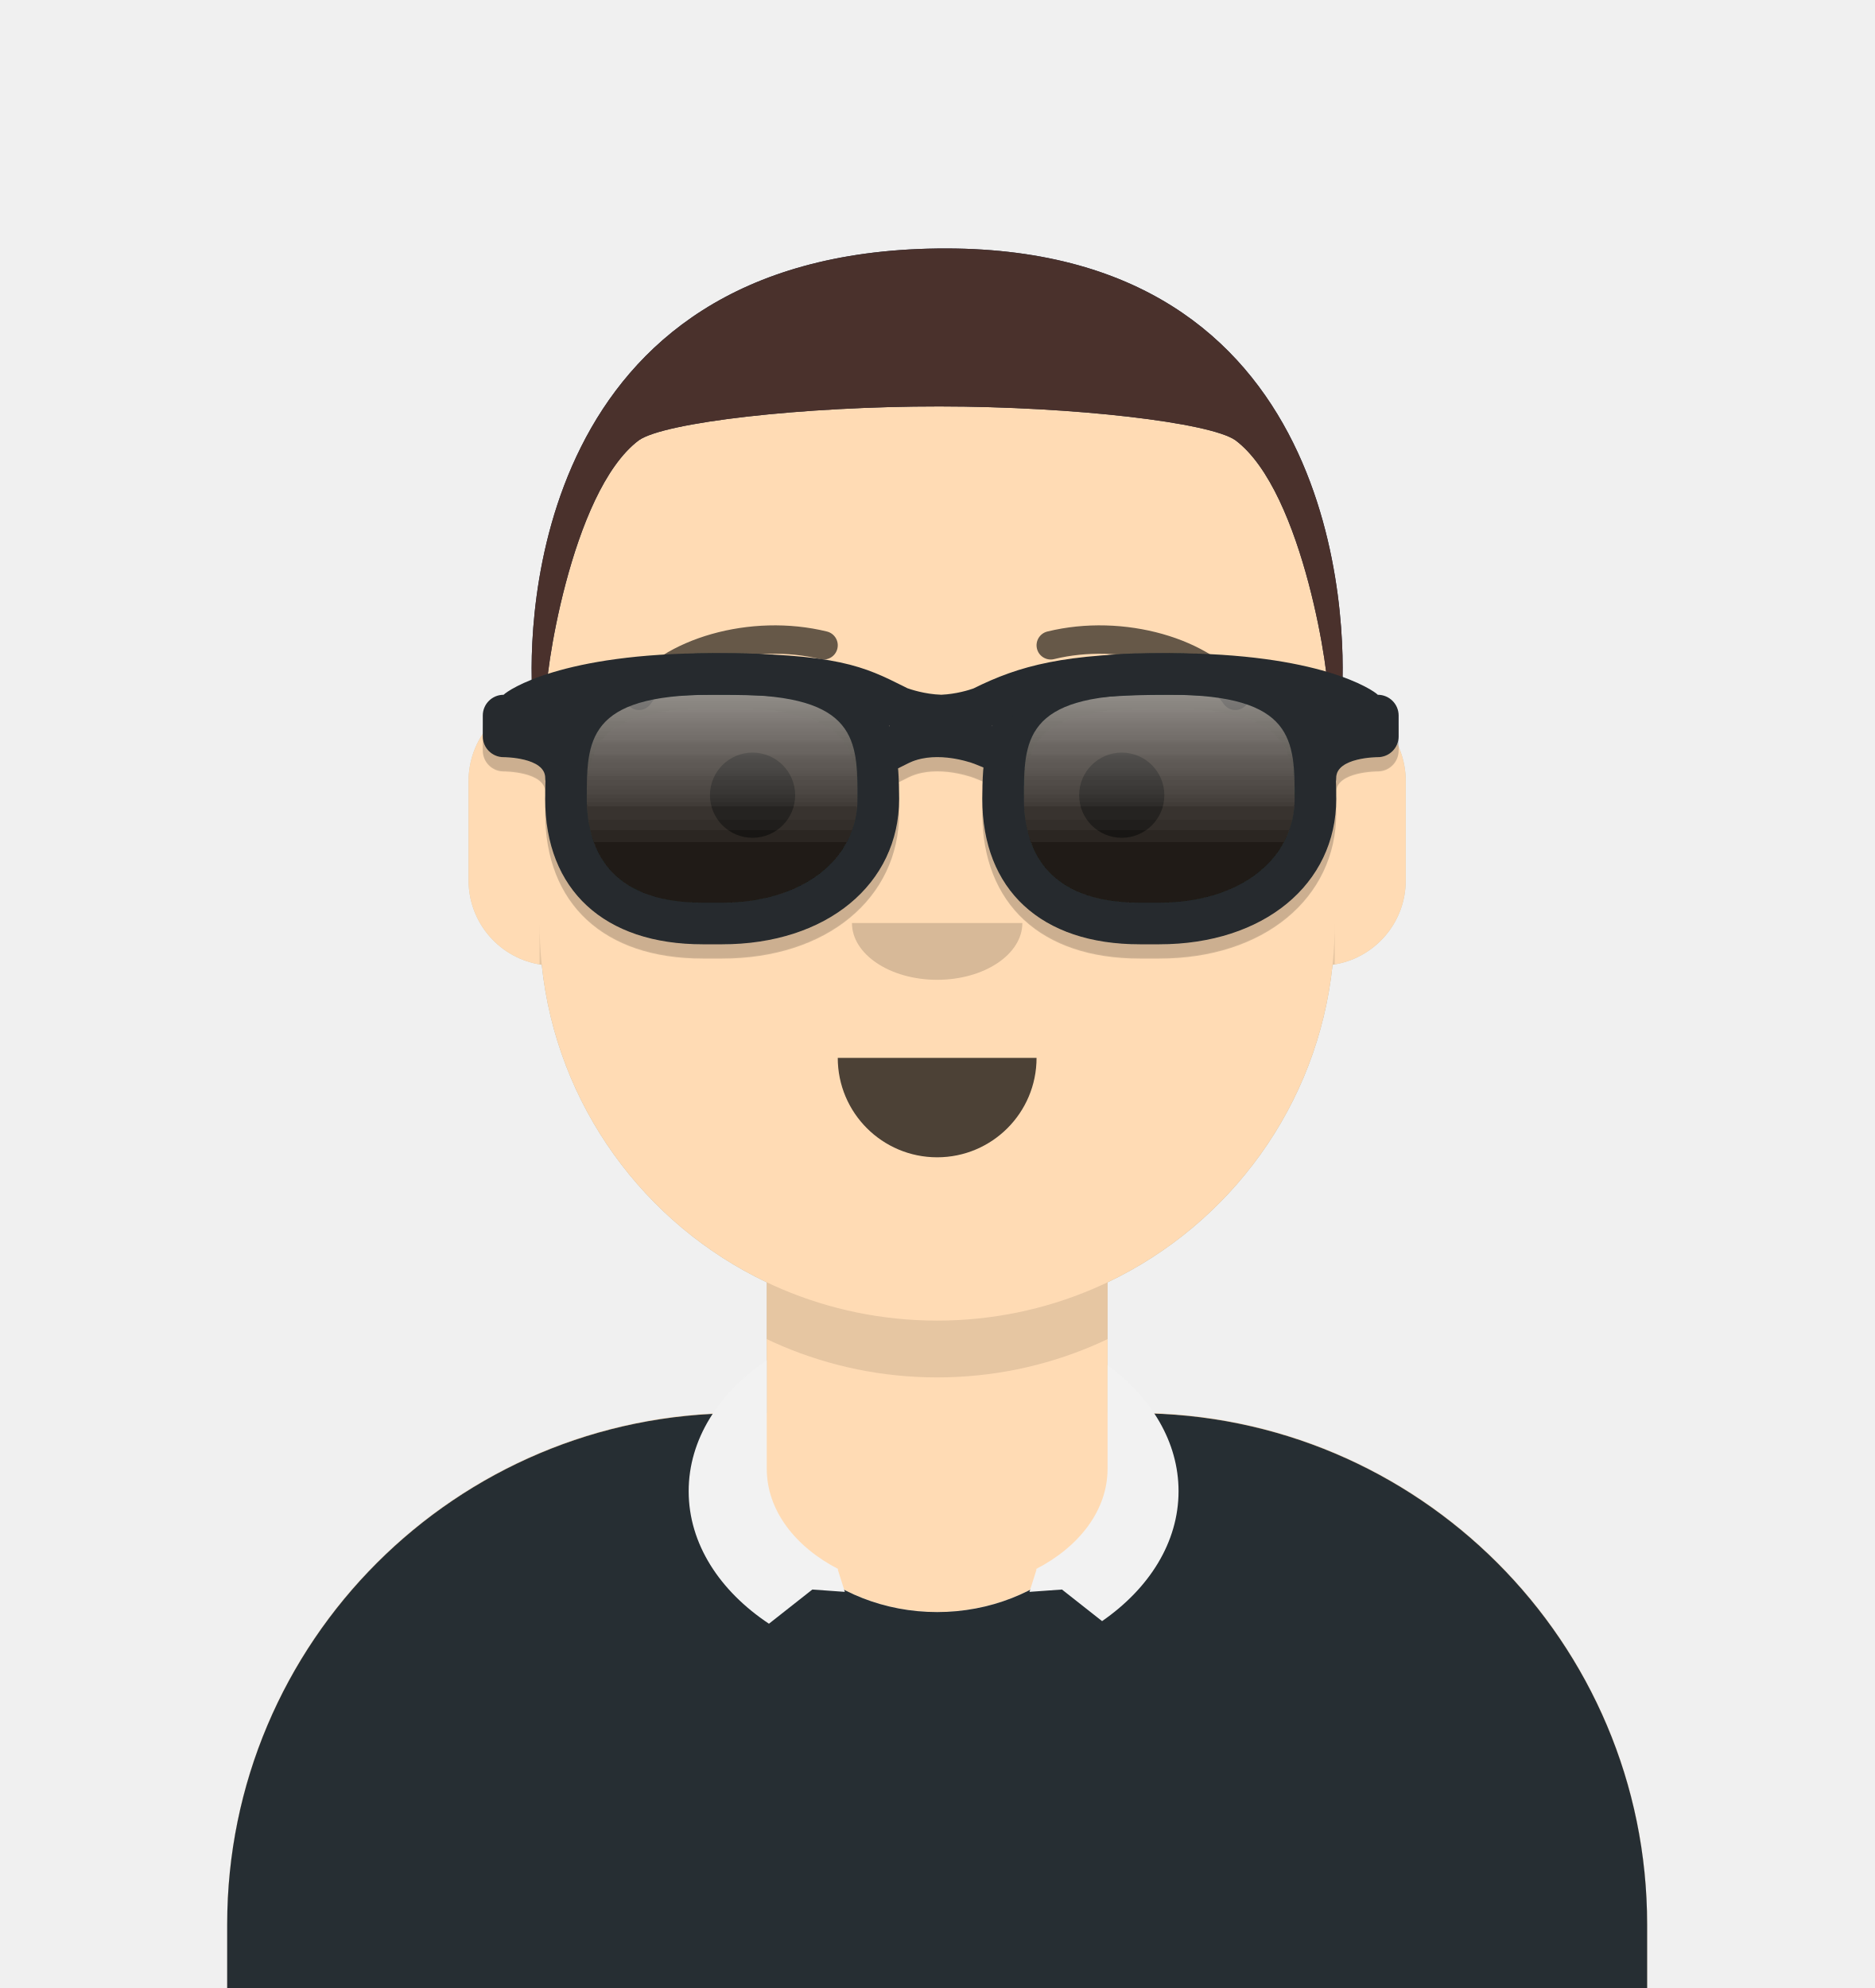
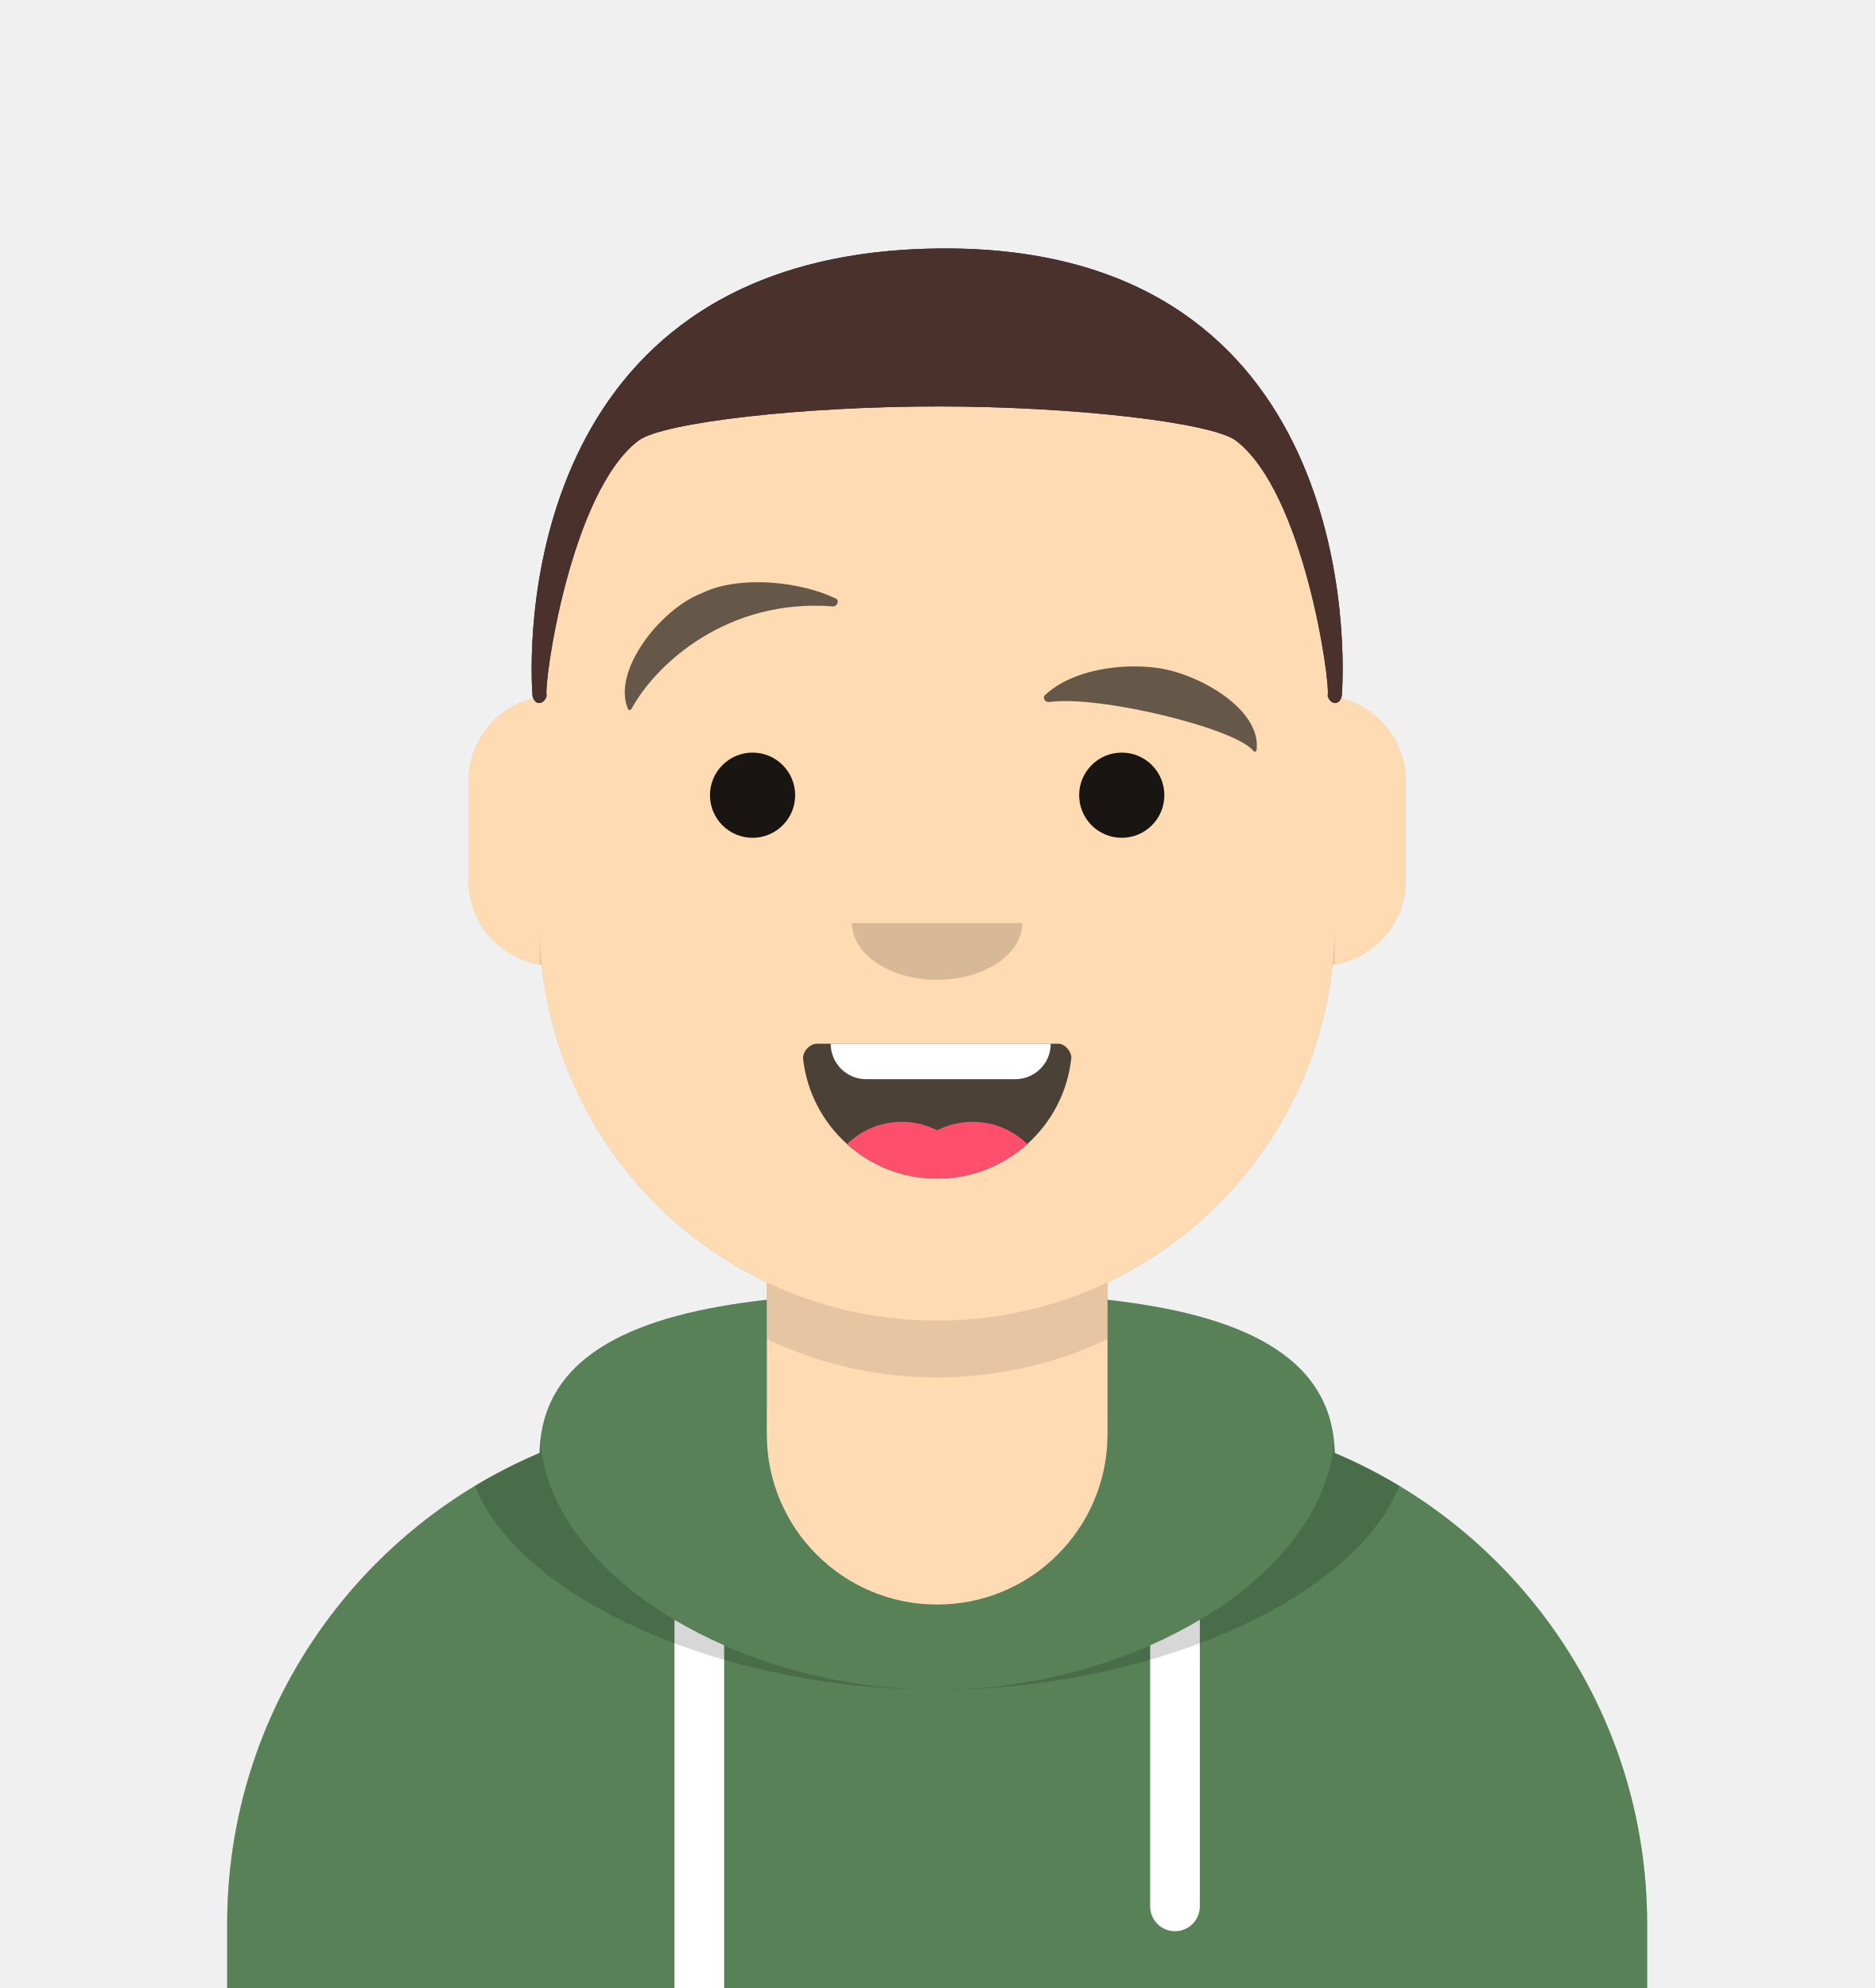
<svg xmlns="http://www.w3.org/2000/svg" xmlns:xlink="http://www.w3.org/1999/xlink" width="264px" height="280px" viewBox="0 0 264 280" version="1.1">
  <defs>
    <circle id="react-path-1" cx="120" cy="120" r="120" />
    <path d="M12,160 C12,226.274 65.726,280 132,280 C198.274,280 252,226.274 252,160 L264,160 L264,-1.42108547e-14 L-3.19744231e-14,-1.42108547e-14 L-3.19744231e-14,160 L12,160 Z" id="react-path-2" />
    <path d="M124,144.611 L124,163 L128,163 L128,163 C167.765,163 200,195.235 200,235 L200,244 L0,244 L0,235 C-4.86974701e-15,195.235 32.235,163 72,163 L72,163 L76,163 L76,144.611 C58.763,136.422 46.372,119.687 44.305,99.881 C38.48,99.058 34,94.052 34,88 L34,74 C34,68.054 38.325,63.118 44,62.166 L44,56 L44,56 C44,25.072 69.072,5.68137151e-15 100,0 L100,0 L100,0 C130.928,-5.68137151e-15 156,25.072 156,56 L156,62.166 C161.675,63.118 166,68.054 166,74 L166,88 C166,94.052 161.52,99.058 155.695,99.881 C153.628,119.687 141.237,136.422 124,144.611 Z" id="react-path-3" />
  </defs>
-   <g id="kyle-avatar" stroke="none" stroke-width="1" fill="none" fill-rule="evenodd">
-     <g transform="translate(-825, -1100)" id="kyle-avatar/Circle">
+   <g id="Avataaar" stroke="none" stroke-width="1" fill="none" fill-rule="evenodd">
+     <g transform="translate(-825, -1100)" id="Avataaar/Circle">
      <g transform="translate(825, 1100)">
        <g id="Mask" />
-         <g id="kyle-avatar" stroke-width="1" fill-rule="evenodd" mask="url(#react-mask-5)">
+         <g id="Avataaar" stroke-width="1" fill-rule="evenodd" mask="url(#react-mask-5)">
          <g id="Body" transform="translate(32, 36)">
            <mask id="react-mask-6" fill="white">
              <use xlink:href="#react-path-3" />
            </mask>
            <use fill="#D0C6AC" xlink:href="#react-path-3" />
            <g id="Skin/👶🏽-03-Brown" mask="url(#react-mask-6)" fill="#FFDBB4">
              <g transform="translate(0, 0)" id="Color">
                <rect x="0" y="0" width="264" height="280" />
              </g>
            </g>
            <path d="M156,79 L156,102 C156,132.928 130.928,158 100,158 C69.072,158 44,132.928 44,102 L44,79 L44,94 C44,124.928 69.072,150 100,150 C130.928,150 156,124.928 156,94 L156,79 Z" id="Neck-Shadow" fill-opacity="0.1" fill="#000000" mask="url(#react-mask-6)" />
          </g>
-           <g id="Clothing/Collar-+-Sweater" transform="translate(0, 170)">
+           <g id="Clothing/Hoodie" transform="translate(0, 170)">
            <defs>
-               <path d="M105.192,29.052 L104,29.052 L104,29.052 C64.235,29.052 32,61.287 32,101.052 L32,110 L232,110 L232,101.052 C232,61.287 199.765,29.052 160,29.052 L160,29.052 L158.808,29.052 C158.935,30.035 159,31.036 159,32.052 C159,45.859 146.912,57.052 132,57.052 C117.088,57.052 105,45.859 105,32.052 C105,31.036 105.065,30.035 105.192,29.052 Z" id="react-path-345" />
+               <path d="M108,13.071 C90.081,15.076 76.28,20.552 76.004,34.645 C50.146,45.568 32,71.165 32,100.999 L32,100.999 L32,110 L232,110 L232,100.999 C232,71.165 213.854,45.568 187.996,34.645 C187.72,20.552 173.919,15.076 156,13.071 L156,32 L156,32 C156,45.255 145.255,56 132,56 L132,56 C118.745,56 108,45.255 108,32 L108,13.071 Z" id="react-path-267" />
            </defs>
-             <mask id="react-mask-346" fill="white">
-               <use xlink:href="#react-path-345" />
+             <mask id="react-mask-268" fill="white">
+               <use xlink:href="#react-path-267" />
            </mask>
-             <use id="Clothes" fill="#E6E6E6" fill-rule="evenodd" xlink:href="#react-path-345" />
-             <g id="Color/Palette/Gray-01" mask="url(#react-mask-346)" fill-rule="evenodd" fill="#262E33">
+             <use id="Hoodie" fill="#B7C1DB" fill-rule="evenodd" xlink:href="#react-path-267" />
+             <g id="Color/Palette/Gray-01" mask="url(#react-mask-268)" fill-rule="evenodd" fill="#588157">
              <rect id="🖍Color" x="0" y="0" width="264" height="110" />
            </g>
-             <path d="M156,22.279 C162.182,26.835 166,33.106 166,40.028 C166,47.233 161.863,53.733 155.229,58.327 L149.579,53.876 L145,54.208 L146,51.057 L145.922,50.996 C152.022,47.853 156,42.7 156,36.877 L156,22.279 Z M108,21.571 C101.233,26.174 97,32.74 97,40.028 C97,47.426 101.362,54.08 108.308,58.692 L114.421,53.876 L119,54.208 L118,51.057 L118.078,50.996 C111.978,47.853 108,42.7 108,36.877 L108,21.571 Z" id="Collar" fill="#F2F2F2" fill-rule="evenodd" />
+             <path d="M102,61.739 L102,110 L95,110 L95,58.15 C97.204,59.46 99.547,60.661 102,61.739 Z M169,58.15 L169,98.5 C169,100.433 167.433,102 165.5,102 C163.567,102 162,100.433 162,98.5 L162,61.739 C164.453,60.661 166.796,59.46 169,58.15 Z" id="Straps" fill="#FFFFFF" fill-rule="evenodd" mask="url(#react-mask-268)" />
+             <path d="M90.96,12.724 C75.909,15.571 65.5,21.243 65.5,32.308 C65.5,52.02 98.538,68 132,68 C165.462,68 198.5,52.02 198.5,32.308 C198.5,21.243 188.091,15.571 173.04,12.724 C182.125,16.074 188,21.706 188,31.077 C188,51.469 160.179,68 132,68 C103.821,68 76,51.469 76,31.077 C76,21.706 81.875,16.074 90.96,12.724 Z" id="Shadow" fill-opacity="0.16" fill="#000000" fill-rule="evenodd" mask="url(#react-mask-268)" />
          </g>
          <g id="Face" transform="translate(76, 82)" fill="#000000">
-             <g id="Mouth/Default" transform="translate(2, 52)" fill-opacity="0.7">
-               <path d="M40,15 C40,22.732 46.268,29 54,29 L54,29 C61.732,29 68,22.732 68,15" id="Mouth" />
+             <g id="Mouth/Smile" transform="translate(2, 52)">
+               <defs>
+                 <path d="M35.118,15.128 C36.176,24.62 44.226,32 54,32 C63.804,32 71.874,24.574 72.892,15.04 C72.974,14.273 72.117,13 71.043,13 C56.149,13 44.738,13 37.087,13 C36.007,13 35.012,14.178 35.118,15.128 Z" id="react-path-219" />
+               </defs>
+               <mask id="react-mask-220" fill="white">
+                 <use xlink:href="#react-path-219" />
+               </mask>
+               <use id="Mouth" fill-opacity="0.7" fill="#000000" fill-rule="evenodd" xlink:href="#react-path-219" />
+               <rect id="Teeth" fill="#FFFFFF" fill-rule="evenodd" mask="url(#react-mask-220)" x="39" y="2" width="31" height="16" rx="5" />
+               <g id="Tongue" stroke-width="1" fill-rule="evenodd" mask="url(#react-mask-220)" fill="#FF4F6D">
+                 <g transform="translate(38, 24)">
+                   <circle cx="11" cy="11" r="11" />
+                   <circle cx="21" cy="11" r="11" />
+                 </g>
+               </g>
            </g>
            <g id="Nose/Default" transform="translate(28, 40)" fill-opacity="0.16">
              <path d="M16,8 C16,12.418 21.373,16 28,16 L28,16 C34.627,16 40,12.418 40,8" id="Nose" />
            </g>
-             <g id="Eyes/Default-😀" transform="translate(0, 8)" fill-opacity="0.6">
-               <circle id="Eye" cx="30" cy="22" r="6" />
-               <circle id="Eye" cx="82" cy="22" r="6" />
+             <g id="Eyes/Default-😀" transform="translate(0, 8)" fill-opacity="0.9">
+               <circle id="Eye" fill="#000000" cx="30" cy="22" r="6" />
+               <circle id="Eye" fill="#000000" cx="82" cy="22" r="6" />
            </g>
-             <g id="Eyebrow/Outline/Default" fill-opacity="0.6">
-               <g id="I-Browse" transform="translate(12, 6)">
-                 <path d="M3.63,11.159 C7.545,5.65 18.278,2.561 27.523,4.831 C28.596,5.095 29.679,4.439 29.942,3.366 C30.206,2.293 29.55,1.21 28.477,0.947 C17.74,-1.69 5.312,1.887 0.37,8.841 C-0.27,9.742 -0.059,10.99 0.841,11.63 C1.742,12.27 2.99,12.059 3.63,11.159 Z" id="Eyebrow" fill-rule="nonzero" />
-                 <path d="M61.63,11.159 C65.545,5.65 76.278,2.561 85.523,4.831 C86.596,5.095 87.679,4.439 87.942,3.366 C88.206,2.293 87.55,1.21 86.477,0.947 C75.74,-1.69 63.312,1.887 58.37,8.841 C57.73,9.742 57.941,10.99 58.841,11.63 C59.742,12.27 60.99,12.059 61.63,11.159 Z" id="Eyebrow" fill-rule="nonzero" transform="translate(73.00015, 6.039198) scale(-1, 1) translate(-73.00015, -6.039198) " />
-               </g>
+             <g id="Eyebrow/Natural/Up-Down-Natural" fill-opacity="0.6">
+               <path d="M22.766,1.578 L23.677,1.176 C28.919,-0.905 36.865,-0.033 41.723,2.299 C42.29,2.571 41.902,3.452 41.321,3.407 C26.402,2.256 16.358,11.553 12.946,17.847 C12.845,18.034 12.539,18.055 12.464,17.881 C10.156,12.562 16.913,3.896 22.766,1.578 Z" id="Eye-Browse-Reddit" />
+               <path d="M86.535,12.025 C92.342,12.293 101.73,16.512 101.488,22.368 C101.48,22.56 101.199,22.644 101.061,22.497 C98.306,19.537 78.746,16.547 71.856,18.132 C71.226,18.277 70.747,17.655 71.146,17.206 C74.568,13.357 81.333,11.779 86.535,12.025 Z" id="Eyebrow" transform="translate(86.24651, 17.28591) rotate(5) translate(-86.24651, -17.28591) " />
            </g>
          </g>
          <g id="Top" stroke-width="1" fill-rule="evenodd">
            <defs>
-               <rect id="react-path-184" x="0" y="0" width="264" height="280" />
-               <path d="M1,64 C1.347,65.488 2.673,65.223 3,64 C2.537,62.446 6.296,35.248 16,28 C19.618,25.483 39.008,23.232 58.313,23.246 C77.409,23.259 96.421,25.511 100,28 C109.704,35.248 113.463,62.446 113,64 C113.327,65.223 114.653,65.488 115,64 C115.719,53.702 115,0.274 58,1 C1,1.726 0.281,53.702 1,64 Z" id="react-path-185" />
-               <filter x="-0.8%" y="-2.0%" width="101.5%" height="108.0%" filterUnits="objectBoundingBox" id="react-filter-181">
+               <rect id="react-path-168" x="0" y="0" width="264" height="280" />
+               <path d="M1,64 C1.347,65.488 2.673,65.223 3,64 C2.537,62.446 6.296,35.248 16,28 C19.618,25.483 39.008,23.232 58.313,23.246 C77.409,23.259 96.421,25.511 100,28 C109.704,35.248 113.463,62.446 113,64 C113.327,65.223 114.653,65.488 115,64 C115.719,53.702 115,0.274 58,1 C1,1.726 0.281,53.702 1,64 Z" id="react-path-169" />
+               <filter x="-0.8%" y="-2.0%" width="101.5%" height="108.0%" filterUnits="objectBoundingBox" id="react-filter-165">
                <feOffset dx="0" dy="2" in="SourceAlpha" result="shadowOffsetOuter1" />
                <feColorMatrix values="0 0 0 0 0   0 0 0 0 0   0 0 0 0 0  0 0 0 0.16 0" type="matrix" in="shadowOffsetOuter1" result="shadowMatrixOuter1" />
                <feMerge>
                  <feMergeNode in="shadowMatrixOuter1" />
                  <feMergeNode in="SourceGraphic" />
                </feMerge>
              </filter>
            </defs>
-             <mask id="react-mask-182" fill="white">
-               <use xlink:href="#react-path-184" />
+             <mask id="react-mask-166" fill="white">
+               <use xlink:href="#react-path-168" />
            </mask>
            <g id="Mask" />
-             <g id="Top/Short-Hair/The-Caesar" mask="url(#react-mask-182)">
+             <g id="Top/Short-Hair/The-Caesar" mask="url(#react-mask-166)">
              <g transform="translate(-1, 0)">
                <g id="Hair" stroke-width="1" fill-rule="evenodd" transform="translate(75, 34)">
-                   <mask id="react-mask-183" fill="white">
-                     <use xlink:href="#react-path-185" />
+                   <mask id="react-mask-167" fill="white">
+                     <use xlink:href="#react-path-169" />
                  </mask>
-                   <use id="Caesar" fill="#28354B" xlink:href="#react-path-185" />
-                   <g id="Skin/👶🏽-03-Brown" mask="url(#react-mask-183)" fill="#4A312C">
+                   <use id="Caesar" fill="#28354B" xlink:href="#react-path-169" />
+                   <g id="Skin/👶🏽-03-Brown" mask="url(#react-mask-167)" fill="#4A312C">
                    <g transform="translate(0, 0) " id="Color">
                      <rect x="0" y="0" width="264" height="280" />
                    </g>
-                   </g>
-                 </g>
-                 <g id="Top/_Resources/Wayfarers" fill="none" transform="translate(62, 85)" stroke-width="1">
-                   <defs>
-                     <filter x="-0.8%" y="-2.4%" width="101.6%" height="109.8%" filterUnits="objectBoundingBox" id="react-filter-239">
-                       <feOffset dx="0" dy="2" in="SourceAlpha" result="shadowOffsetOuter1" />
-                       <feColorMatrix values="0 0 0 0 0   0 0 0 0 0   0 0 0 0 0  0 0 0 0.2 0" type="matrix" in="shadowOffsetOuter1" result="shadowMatrixOuter1" />
-                       <feMerge>
-                         <feMergeNode in="shadowMatrixOuter1" />
-                         <feMergeNode in="SourceGraphic" />
-                       </feMerge>
-                     </filter>
-                     <linearGradient x1="50%" y1="0%" x2="50%" y2="100%" id="react-linear-gradient-240">
-                       <stop stop-color="#FFFFFF" stop-opacity="0.5" offset="0%" />
-                       <stop stop-color="#000000" stop-opacity="0.5" offset="70.506%" />
-                     </linearGradient>
-                     <path d="M44.918,17.571 C44.918,27.274 36.668,35.143 22.92,35.143 L20.17,35.143 C6.423,35.143 0.923,27.271 0.923,17.571 L0.923,17.571 C0.923,7.866 2.207,0 21.455,0 L24.386,0 C43.634,0 44.918,7.866 44.918,17.571 L44.918,17.571 Z" id="react-path-237" />
-                     <path d="M106.486,17.571 C106.486,27.274 98.239,35.143 84.489,35.143 L81.739,35.143 C67.991,35.143 62.491,27.271 62.491,17.571 L62.491,17.571 C62.491,7.866 63.775,0 83.023,0 L85.955,0 C105.199,0 106.486,7.866 106.486,17.571 L106.486,17.571 Z" id="react-path-238" />
-                   </defs>
-                   <g id="Wayfarers" filter="url(#react-filter-239)" transform="translate(7, 7)">
-                     <g id="Shades" transform="translate(10.79546, 2.928571)" fill-rule="nonzero">
-                       <g id="Shade">
-                         <use fill-opacity="0.7" fill="#000000" fill-rule="evenodd" xlink:href="#react-path-237" />
-                         <use fill="url(#react-linear-gradient-240)" fill-rule="evenodd" xlink:href="#react-path-237" style="mix-blend-mode: screen;" />
-                       </g>
-                       <g id="Shade">
-                         <use fill-opacity="0.7" fill="#000000" fill-rule="evenodd" xlink:href="#react-path-238" />
-                         <use fill="url(#react-linear-gradient-240)" fill-rule="evenodd" xlink:href="#react-path-238" style="mix-blend-mode: screen;" />
-                       </g>
-                     </g>
-                     <path d="M33.716,41 L30.966,41 C17.078,41 8.787,33.336 8.787,20.5 C8.787,10.127 10.599,0 32.25,0 L35.182,0 C56.833,0 58.645,10.127 58.645,20.5 C58.645,32.569 48.396,41 33.716,41 Z M32.25,5.854 C14.65,5.854 14.65,12.318 14.65,20.5 C14.65,27.18 17.48,35.143 30.966,35.143 L33.716,35.143 C44.942,35.143 52.782,29.122 52.782,20.5 C52.782,12.318 52.782,5.854 35.182,5.854 L32.25,5.854 Z" id="Left" fill="#252C2F" fill-rule="nonzero" />
-                     <path d="M95.284,41 L92.534,41 C78.646,41 70.355,33.336 70.355,20.5 C70.355,10.127 72.167,0 93.818,0 L96.75,0 C118.401,0 120.213,10.127 120.213,20.5 C120.213,32.569 109.964,41 95.284,41 Z M93.818,5.854 C76.218,5.854 76.218,12.318 76.218,20.5 C76.218,27.18 79.051,35.143 92.534,35.143 L95.284,35.143 C106.51,35.143 114.35,29.122 114.35,20.5 C114.35,12.318 114.35,5.854 96.75,5.854 L93.818,5.854 Z" id="Right" fill="#252C2F" fill-rule="nonzero" />
-                     <path d="M2.932,5.857 C3.618,5.172 11.123,0 32.25,0 C49.964,0 53.714,1.88 59.39,4.721 L59.805,4.931 C60.2,5.073 62.218,5.774 64.578,5.851 C66.729,5.757 68.568,5.161 69.106,4.97 C75.584,1.748 81.926,0 96.75,0 C117.877,0 125.382,5.172 126.068,5.857 C127.689,5.857 129,7.166 129,8.786 L129,11.714 C129,13.334 127.689,14.643 126.068,14.643 C126.068,14.643 120.205,14.643 120.205,17.571 C120.205,20.5 117.273,13.334 117.273,11.714 L117.273,8.862 C113.697,7.462 107.297,5.857 96.75,5.857 C85,5.857 79.148,6.988 74.128,9.104 L74.184,9.243 L71.688,10.25 L74.181,11.258 L71.981,16.687 L69.264,15.589 C69.021,15.49 68.497,15.314 67.771,15.131 C65.747,14.62 63.665,14.465 61.825,14.851 C61.15,14.993 60.523,15.206 59.948,15.493 L57.326,16.803 L54.703,11.565 L57.325,10.255 L57.331,10.252 L54.819,9.237 L54.899,9.039 C50.57,6.976 46.578,5.857 32.25,5.857 C21.704,5.857 15.303,7.461 11.727,8.861 L11.727,11.714 C11.727,13.334 8.795,20.5 8.795,17.571 C8.795,14.643 2.932,14.643 2.932,14.643 C1.313,14.643 0,13.334 0,11.714 L0,8.786 C0,7.166 1.313,5.857 2.932,5.857 Z" id="Stuff" fill="#252C2F" fill-rule="nonzero" />
                  </g>
                </g>
              </g>
            </g>
          </g>
        </g>
      </g>
    </g>
  </g>
</svg>
